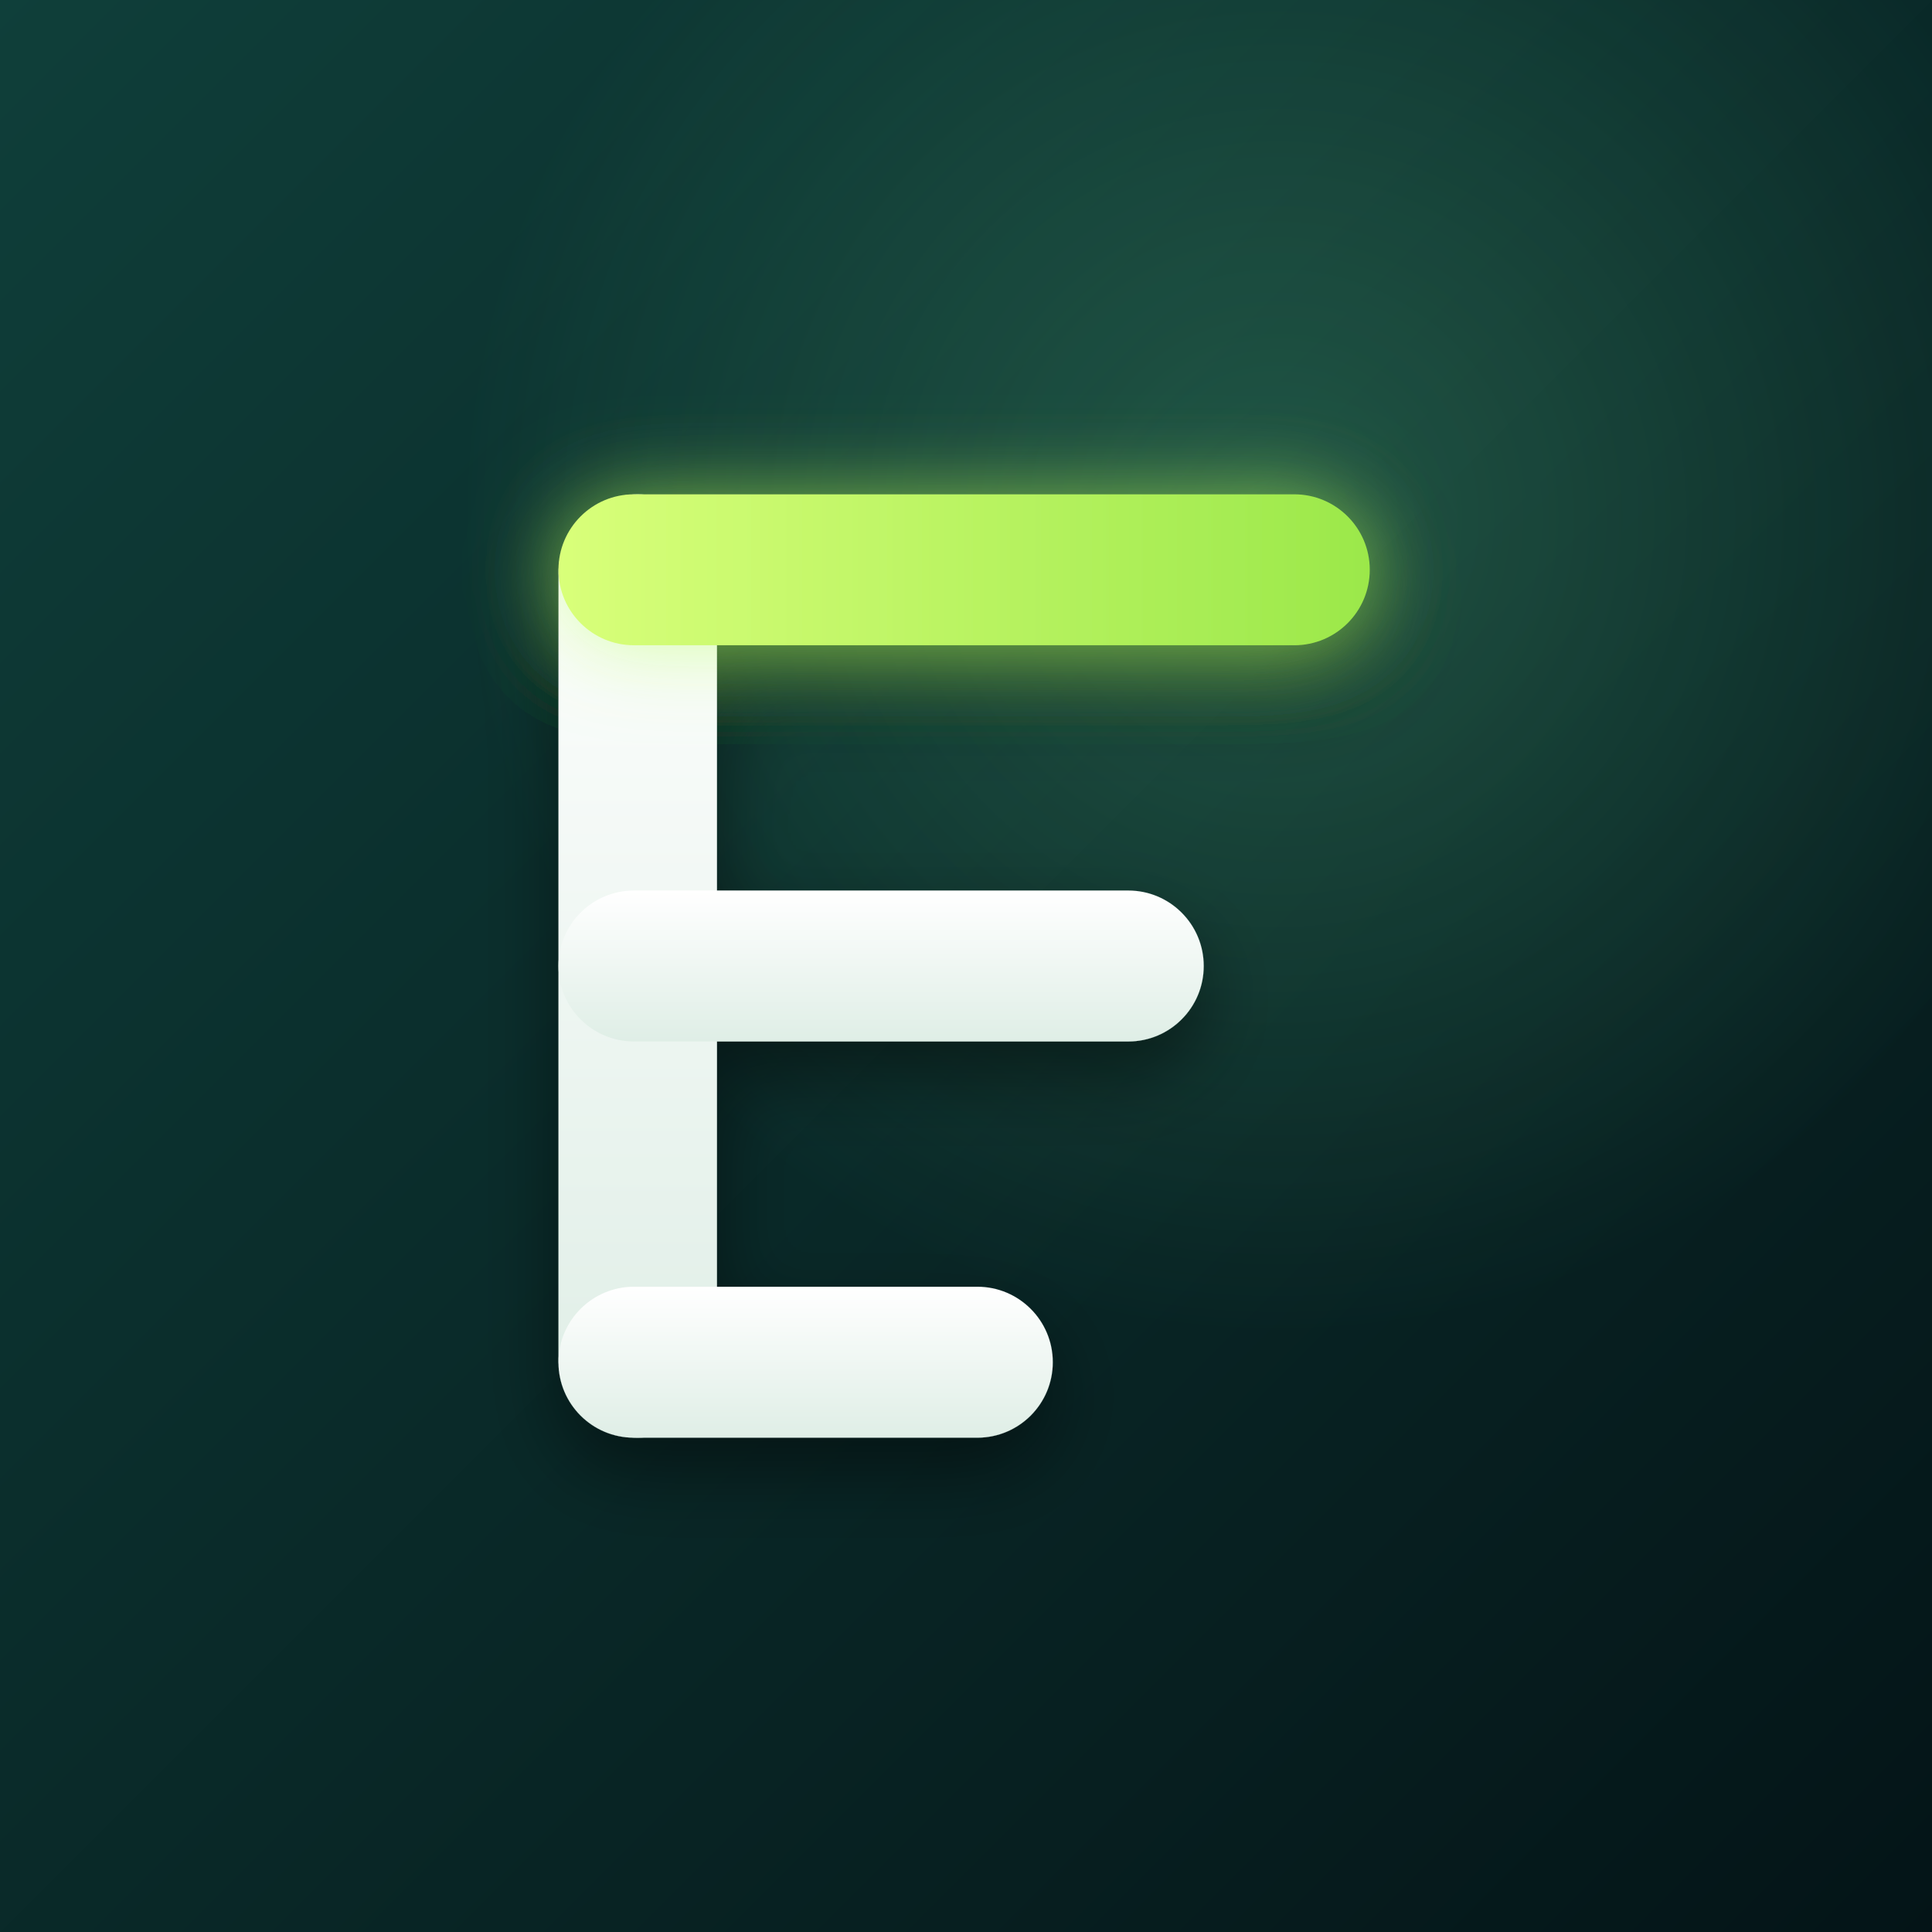
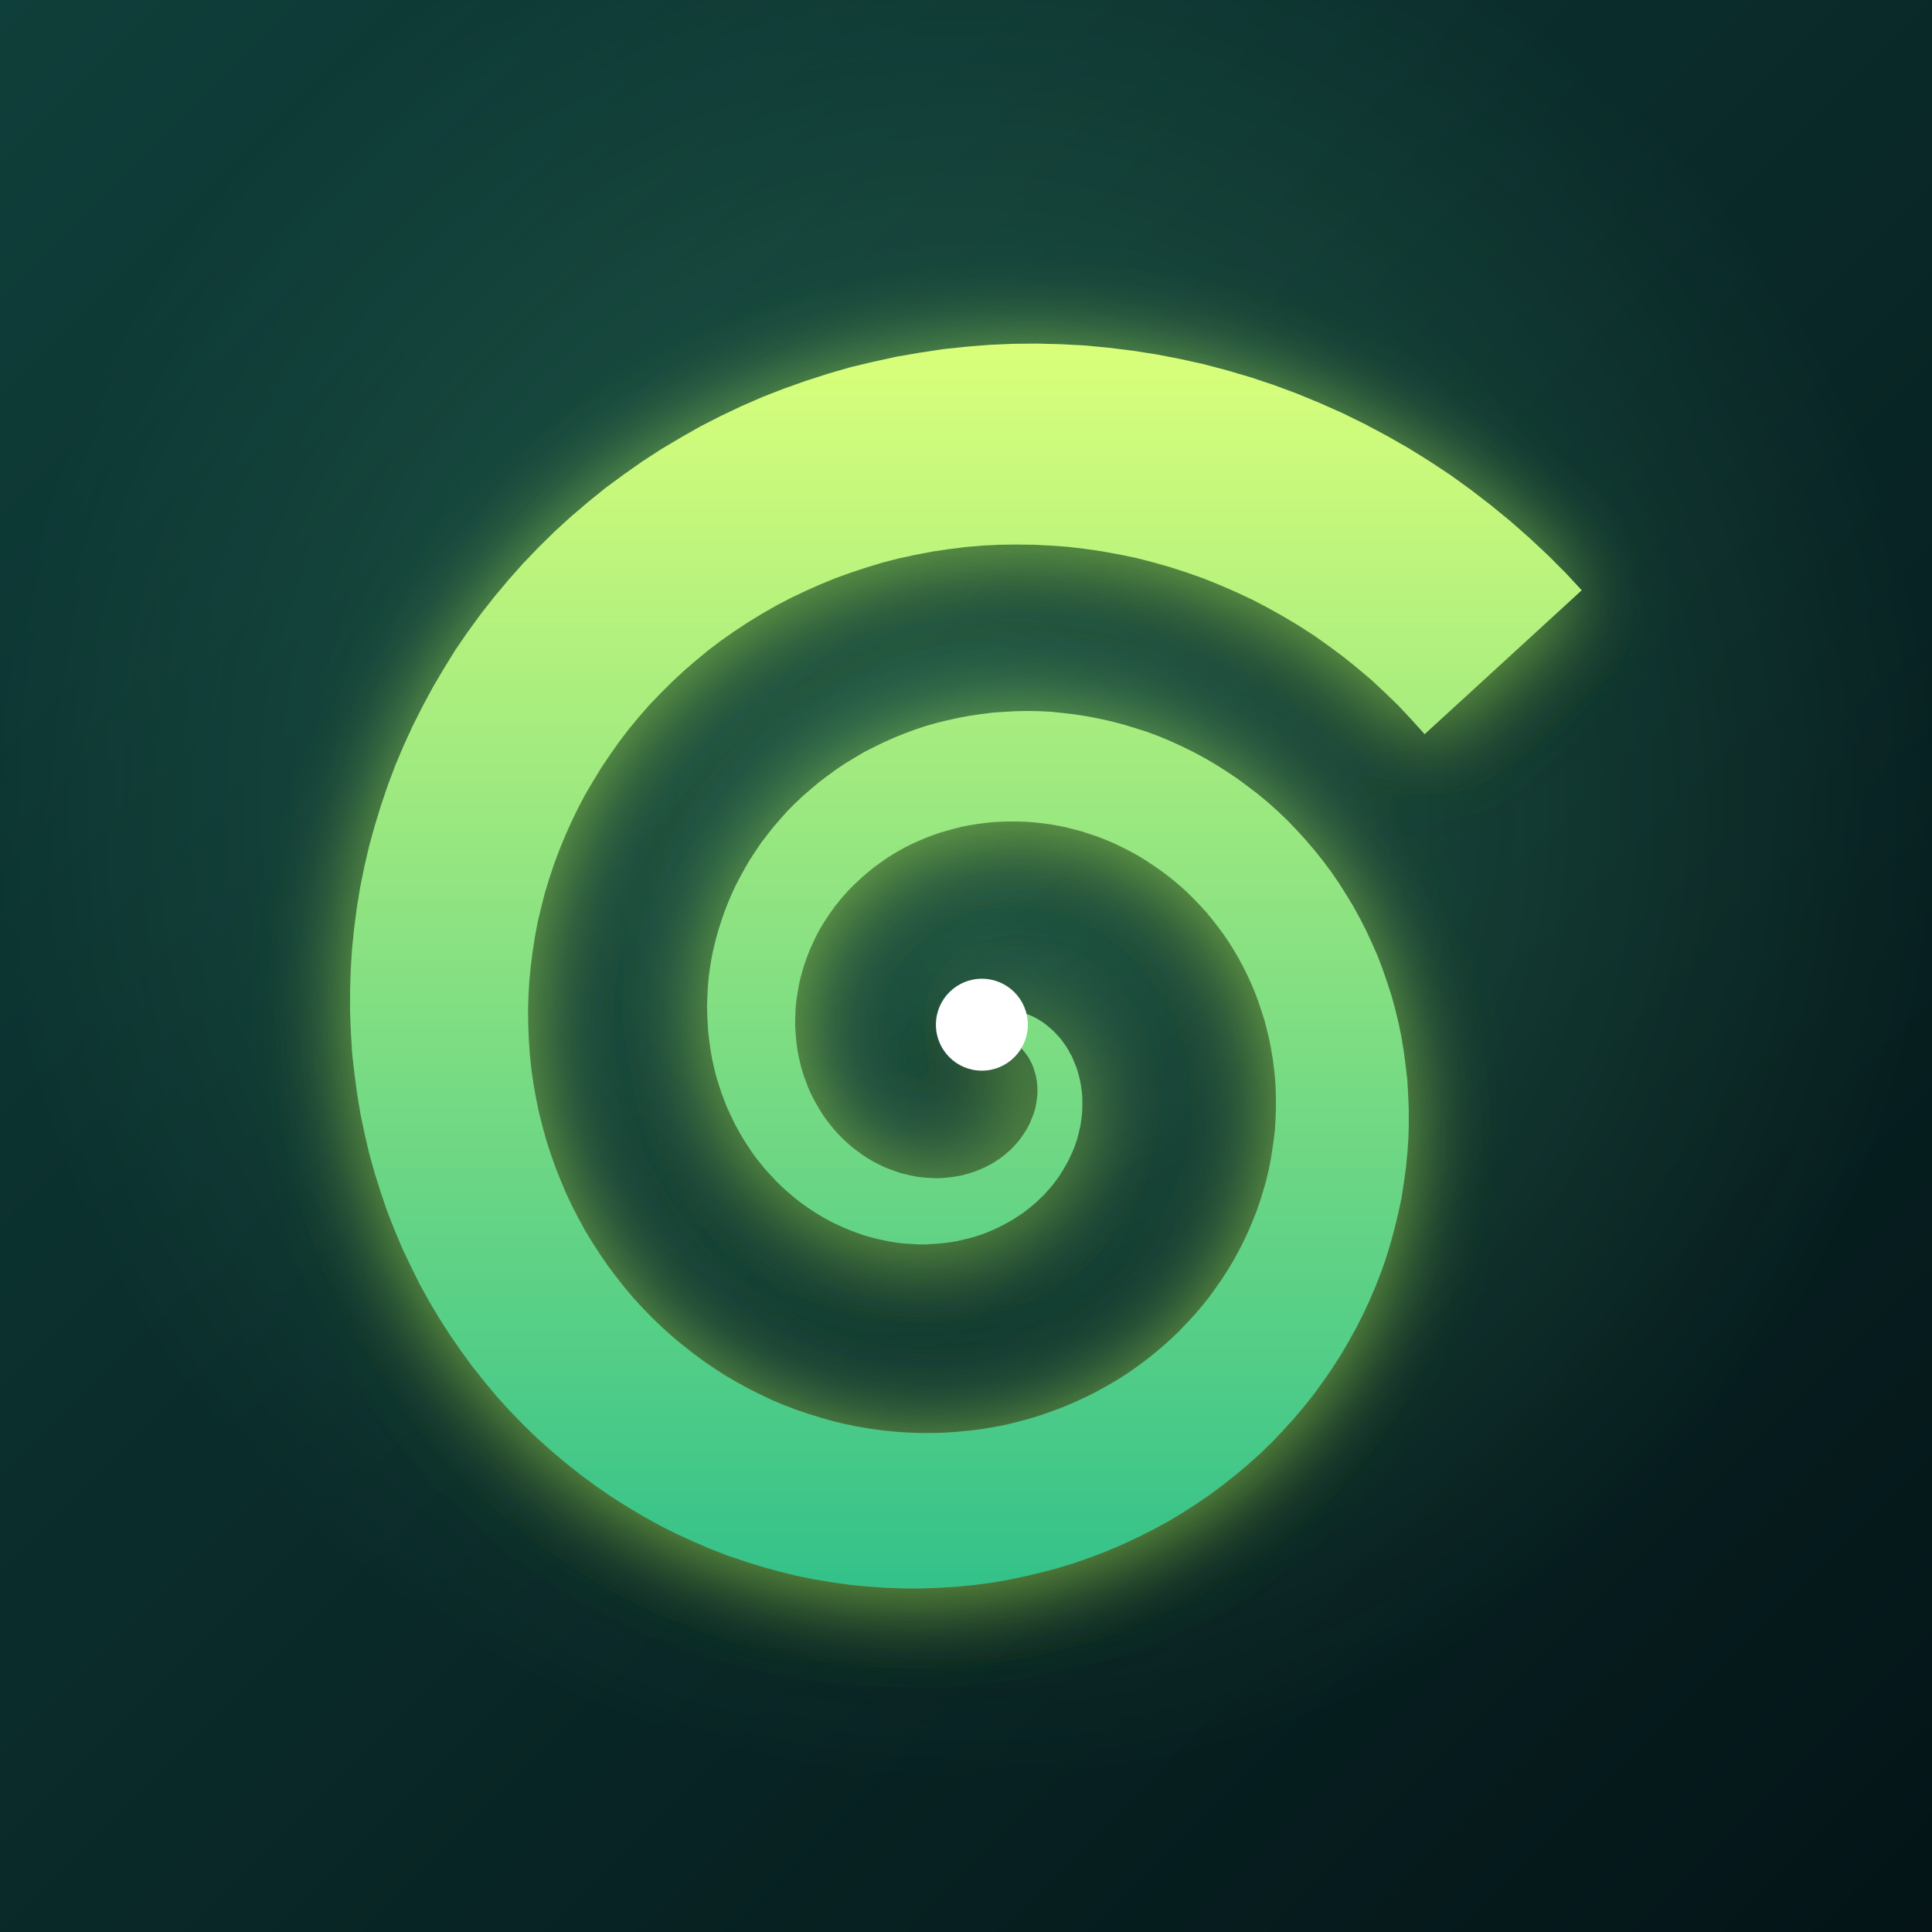
<svg xmlns="http://www.w3.org/2000/svg" viewBox="0 0 1024 1024">
  <defs>
    <linearGradient id="bg" x1="0" y1="0" x2="1" y2="1">
      <stop offset="0" stop-color="#0f3f3a" />
      <stop offset="1" stop-color="#041417" />
    </linearGradient>
-     <radialGradient id="glow" cx=".66" cy=".27" r=".42">
-       <stop offset="0" stop-color="#7dffb0" stop-opacity=".20" />
+     <radialGradient id="glow" cx=".5" cy=".42" r=".5">
+       <stop offset="0" stop-color="#7dffb0" stop-opacity=".22" />
      <stop offset="1" stop-color="#7dffb0" stop-opacity="0" />
    </radialGradient>
-     <linearGradient id="lime" x1="0" y1="0" x2="1" y2="0">
-       <stop offset="0" stop-color="#d9ff7a" />
-       <stop offset="1" stop-color="#9be84a" />
+     <linearGradient id="lime" x1="0" y1="1" x2="1" y2="0">
+       <stop offset="0" stop-color="#7ee06a" />
+       <stop offset="1" stop-color="#e2ff7e" />
+     </linearGradient>
+     <linearGradient id="lime2" x1="0" y1="1" x2="0" y2="0">
+       <stop offset="0" stop-color="#34c28a" />
+       <stop offset="1" stop-color="#d9ff7a" />
    </linearGradient>
    <linearGradient id="white" x1="0" y1="0" x2="0" y2="1">
-       <stop offset="0" stop-color="#ffffff" />
-       <stop offset="1" stop-color="#dfeee6" />
+       <stop offset="0" stop-color="#fff" />
+       <stop offset="1" stop-color="#cfe6dc" />
    </linearGradient>
-     <filter id="sh" x="-20%" y="-20%" width="140%" height="150%">
-       <feDropShadow dx="0" dy="18" stdDeviation="20" flood-color="#000" flood-opacity=".45" />
+     <filter id="sh" x="-30%" y="-30%" width="160%" height="170%">
+       <feDropShadow dx="0" dy="16" stdDeviation="18" flood-color="#000" flood-opacity=".45" />
    </filter>
-     <filter id="lg" x="-30%" y="-80%" width="160%" height="260%">
-       <feDropShadow dx="0" dy="0" stdDeviation="22" flood-color="#b6ff5e" flood-opacity=".55" />
+     <filter id="lg" x="-40%" y="-40%" width="180%" height="180%">
+       <feDropShadow dx="0" dy="0" stdDeviation="20" flood-color="#b6ff5e" flood-opacity=".5" />
    </filter>
  </defs>
  <rect width="1024" height="1024" fill="url(#bg)" />
  <rect width="1024" height="1024" fill="url(#glow)" />
-   <g filter="url(#sh)">
-     <rect x="296" y="262" width="84" height="500" rx="42" fill="url(#white)" />
-     <rect x="296" y="682" width="262" height="80" rx="40" fill="url(#white)" />
-     <rect x="296" y="472" width="342" height="80" rx="40" fill="url(#white)" />
-     <rect x="296" y="262" width="430" height="80" rx="40" fill="url(#lime)" filter="url(#lg)" />
+   <g filter="url(#sh)" transform="translate(512 512) scale(1.107) translate(-509.4 -494.9)">
+     <path d="M518.1 527.7 L518.9 527.7 L519.7 527.7 L520.4 527.7 L521.0 527.7 L521.7 527.7 L522.3 527.7 L523.0 527.8 L523.6 527.9 L524.3 528.0 L524.9 528.1 L525.6 528.3 L526.2 528.4 L526.9 528.6 L527.6 528.9 L528.3 529.1 L528.9 529.4 L529.6 529.7 L530.3 530.1 L531.0 530.5 L531.6 530.9 L532.3 531.3 L533.0 531.8 L533.6 532.3 L534.3 532.8 L534.9 533.4 L535.5 534.0 L536.1 534.6 L536.7 535.2 L537.3 535.9 L537.9 536.7 L538.4 537.4 L539.0 538.2 L539.5 539.0 L540.0 539.9 L540.4 540.7 L540.9 541.7 L541.3 542.6 L541.7 543.6 L542.0 544.6 L542.3 545.6 L542.6 546.6 L542.9 547.7 L543.1 548.8 L543.3 549.9 L543.4 551.0 L543.5 552.2 L543.6 553.4 L543.6 554.6 L543.6 555.8 L543.5 557.0 L543.4 558.2 L543.2 559.5 L543.0 560.8 L542.8 562.0 L542.5 563.3 L542.1 564.6 L541.7 565.9 L541.2 567.1 L540.7 568.4 L540.2 569.7 L539.6 571.0 L538.9 572.2 L538.2 573.5 L537.4 574.7 L536.6 576.0 L535.7 577.2 L534.8 578.4 L533.8 579.6 L532.8 580.7 L531.7 581.9 L530.6 583.0 L529.4 584.0 L528.2 585.1 L526.9 586.1 L525.6 587.1 L524.2 588.0 L522.8 588.9 L521.3 589.8 L519.8 590.6 L518.2 591.4 L516.6 592.1 L514.9 592.8 L513.3 593.4 L511.5 594.0 L509.8 594.5 L508.0 595.0 L506.2 595.4 L504.3 595.7 L502.4 596.0 L500.5 596.2 L498.6 596.4 L496.6 596.5 L494.6 596.5 L492.6 596.4 L490.6 596.3 L488.6 596.1 L486.5 595.9 L484.5 595.5 L482.4 595.1 L480.4 594.6 L478.3 594.1 L476.2 593.4 L474.2 592.7 L472.1 591.9 L470.1 591.1 L468.1 590.1 L466.1 589.1 L464.1 588.0 L462.1 586.8 L460.2 585.6 L458.3 584.2 L456.4 582.8 L454.6 581.4 L452.8 579.8 L451.0 578.2 L449.3 576.5 L447.6 574.7 L446.0 572.9 L444.4 570.9 L442.9 569.0 L441.4 566.9 L440.0 564.8 L438.7 562.6 L437.4 560.4 L436.2 558.1 L435.0 555.7 L433.9 553.3 L433.0 550.8 L432.0 548.3 L431.2 545.8 L430.4 543.1 L429.8 540.5 L429.2 537.8 L428.7 535.1 L428.3 532.3 L428.0 529.5 L427.8 526.7 L427.6 523.8 L427.6 520.9 L427.7 518.0 L427.8 515.1 L428.1 512.2 L428.5 509.2 L429.0 506.3 L429.5 503.4 L430.2 500.4 L431.0 497.5 L431.9 494.5 L432.9 491.6 L434.0 488.7 L435.2 485.8 L436.5 483.0 L437.9 480.1 L439.4 477.3 L441.0 474.6 L442.8 471.8 L444.6 469.2 L446.5 466.5 L448.6 463.9 L450.7 461.4 L452.9 458.9 L455.3 456.5 L457.7 454.2 L460.2 451.9 L462.8 449.7 L465.5 447.5 L468.3 445.5 L471.1 443.5 L474.1 441.6 L477.1 439.8 L480.2 438.1 L483.4 436.5 L486.7 435.0 L490.0 433.6 L493.4 432.3 L496.8 431.1 L500.3 430.1 L503.9 429.1 L507.5 428.2 L511.1 427.5 L514.8 426.9 L518.6 426.4 L522.4 426.0 L526.2 425.8 L530.0 425.7 L533.9 425.7 L537.7 425.8 L541.6 426.1 L545.5 426.5 L549.4 427.0 L553.4 427.7 L557.3 428.5 L561.2 429.5 L565.0 430.5 L568.9 431.8 L572.8 433.1 L576.6 434.6 L580.4 436.2 L584.1 438.0 L587.8 439.9 L591.5 441.9 L595.1 444.1 L598.6 446.4 L602.1 448.8 L605.5 451.3 L608.9 454.0 L612.2 456.8 L615.4 459.7 L618.5 462.8 L621.5 465.9 L624.5 469.2 L627.3 472.6 L630.0 476.1 L632.7 479.7 L635.2 483.4 L637.6 487.2 L639.9 491.2 L642.1 495.2 L644.1 499.3 L646.0 503.4 L647.8 507.7 L649.4 512.0 L650.9 516.5 L652.3 520.9 L653.5 525.5 L654.6 530.1 L655.5 534.8 L656.3 539.5 L656.9 544.2 L657.4 549.0 L657.7 553.9 L657.8 558.7 L657.8 563.6 L657.6 568.5 L657.3 573.4 L656.7 578.4 L656.0 583.3 L655.2 588.2 L654.2 593.1 L653.0 598.1 L651.6 602.9 L650.1 607.8 L648.4 612.6 L646.5 617.4 L644.5 622.1 L642.3 626.8 L639.9 631.5 L637.4 636.0 L634.7 640.5 L631.8 645.0 L628.8 649.3 L625.7 653.6 L622.3 657.8 L618.9 661.8 L615.2 665.8 L611.5 669.7 L607.6 673.4 L603.5 677.1 L599.3 680.6 L595.0 684.0 L590.5 687.3 L586.0 690.4 L581.3 693.4 L576.4 696.2 L571.5 698.9 L566.5 701.4 L561.3 703.8 L556.1 706.0 L550.8 708.0 L545.4 709.9 L539.9 711.6 L534.3 713.1 L528.7 714.5 L523.0 715.6 L517.2 716.6 L511.4 717.3 L505.5 717.9 L499.7 718.3 L493.7 718.5 L487.8 718.5 L481.8 718.3 L475.8 717.9 L469.8 717.3 L463.8 716.5 L457.8 715.5 L451.9 714.3 L445.9 712.9 L440.0 711.2 L434.1 709.4 L428.2 707.4 L422.4 705.2 L416.7 702.8 L411.0 700.1 L405.4 697.3 L399.9 694.3 L394.4 691.1 L389.1 687.7 L383.8 684.1 L378.7 680.3 L373.6 676.3 L368.7 672.2 L363.9 667.9 L359.2 663.4 L354.6 658.7 L350.2 653.9 L346.0 648.9 L341.9 643.7 L337.9 638.4 L334.2 633.0 L330.6 627.4 L327.1 621.7 L323.9 615.8 L320.8 609.8 L317.9 603.7 L315.3 597.5 L312.8 591.2 L310.5 584.7 L308.4 578.2 L306.6 571.6 L304.9 564.9 L303.5 558.1 L302.3 551.3 L301.3 544.4 L300.6 537.5 L300.1 530.5 L299.8 523.4 L299.7 516.4 L299.9 509.3 L300.3 502.2 L301.0 495.1 L301.9 488.0 L303.0 480.9 L304.3 473.9 L306.0 466.8 L307.8 459.8 L309.9 452.9 L312.2 446.0 L314.8 439.1 L317.6 432.3 L320.6 425.6 L323.8 419.0 L327.3 412.4 L331.1 406.0 L335.0 399.6 L339.2 393.4 L343.5 387.3 L348.1 381.3 L352.9 375.5 L357.9 369.8 L363.2 364.3 L368.6 358.9 L374.2 353.7 L380.0 348.7 L385.9 343.8 L392.1 339.1 L398.4 334.7 L404.9 330.4 L411.6 326.3 L418.4 322.4 L425.3 318.8 L432.4 315.4 L439.6 312.2 L446.9 309.2 L454.4 306.5 L462.0 304.0 L469.6 301.7 L477.4 299.7 L485.3 298.0 L493.2 296.5 L501.2 295.3 L509.2 294.3 L517.3 293.6 L525.5 293.2 L533.7 293.1 L541.9 293.2 L550.1 293.6 L558.3 294.2 L566.6 295.2 L574.8 296.4 L583.0 297.9 L591.2 299.6 L599.3 301.7 L607.4 304.0 L615.4 306.6 L623.3 309.4 L631.2 312.6 L639.0 316.0 L646.7 319.6 L654.3 323.6 L661.8 327.8 L669.1 332.2 L676.4 336.9 L683.4 341.9 L690.4 347.1 L697.2 352.6 L703.8 358.2 L710.2 364.2 L716.5 370.3 L722.5 376.7 L729.0 383.9 L804.2 315.0 L796.5 306.7 L787.9 298.1 L779.0 289.8 L769.9 281.8 L760.6 274.2 L751.0 266.8 L741.3 259.8 L731.3 253.2 L721.2 246.9 L710.8 241.0 L700.3 235.4 L689.7 230.2 L678.9 225.4 L668.0 220.9 L657.0 216.8 L645.9 213.1 L634.7 209.8 L623.4 206.8 L612.1 204.3 L600.7 202.1 L589.2 200.3 L577.8 198.9 L566.4 197.8 L554.9 197.2 L543.5 196.9 L532.1 197.0 L520.7 197.5 L509.4 198.4 L498.2 199.6 L487.0 201.3 L476.0 203.2 L465.0 205.6 L454.1 208.2 L443.4 211.3 L432.8 214.7 L422.4 218.4 L412.1 222.4 L402.0 226.8 L392.1 231.5 L382.3 236.5 L372.8 241.9 L363.4 247.5 L354.3 253.4 L345.5 259.6 L336.8 266.0 L328.4 272.8 L320.2 279.8 L312.3 287.0 L304.7 294.5 L297.4 302.1 L290.3 310.1 L283.5 318.2 L277.0 326.5 L270.8 335.0 L264.9 343.6 L259.4 352.5 L254.1 361.5 L249.2 370.6 L244.5 379.9 L240.2 389.3 L236.2 398.7 L232.6 408.3 L229.3 418.0 L226.3 427.8 L223.6 437.6 L221.3 447.5 L219.3 457.4 L217.7 467.3 L216.4 477.3 L215.4 487.2 L214.8 497.2 L214.5 507.1 L214.5 517.0 L214.9 526.9 L215.5 536.8 L216.6 546.5 L217.9 556.2 L219.5 565.9 L221.5 575.4 L223.7 584.8 L226.3 594.1 L229.2 603.3 L232.3 612.4 L235.8 621.3 L239.5 630.1 L243.6 638.7 L247.8 647.2 L252.4 655.5 L257.2 663.6 L262.3 671.5 L267.6 679.2 L273.1 686.7 L278.9 694.0 L284.8 701.1 L291.0 707.9 L297.4 714.5 L304.0 720.9 L310.8 727.0 L317.8 732.9 L324.9 738.5 L332.2 743.9 L339.6 749.0 L347.2 753.8 L354.9 758.4 L362.7 762.7 L370.6 766.7 L378.7 770.4 L386.8 773.9 L395.0 777.1 L403.3 779.9 L411.6 782.5 L420.0 784.8 L428.5 786.9 L437.0 788.6 L445.5 790.0 L454.0 791.2 L462.5 792.0 L471.0 792.6 L479.5 792.9 L487.9 792.9 L496.4 792.6 L504.7 792.1 L513.1 791.3 L521.3 790.2 L529.5 788.8 L537.6 787.1 L545.7 785.2 L553.6 783.1 L561.4 780.7 L569.1 778.0 L576.7 775.1 L584.2 771.9 L591.5 768.5 L598.7 764.9 L605.7 761.1 L612.6 757.0 L619.3 752.7 L625.8 748.3 L632.1 743.6 L638.3 738.7 L644.3 733.7 L650.1 728.5 L655.7 723.1 L661.0 717.5 L666.2 711.8 L671.2 705.9 L675.9 700.0 L680.4 693.8 L684.7 687.6 L688.8 681.2 L692.6 674.7 L696.2 668.2 L699.6 661.5 L702.7 654.8 L705.6 648.0 L708.3 641.1 L710.7 634.1 L712.8 627.2 L714.7 620.1 L716.4 613.1 L717.9 606.0 L719.0 598.9 L720.0 591.8 L720.7 584.7 L721.2 577.6 L721.4 570.6 L721.4 563.5 L721.1 556.5 L720.7 549.5 L719.9 542.6 L719.0 535.8 L717.9 529.0 L716.5 522.2 L714.9 515.6 L713.1 509.0 L711.0 502.6 L708.8 496.2 L706.4 489.9 L703.7 483.8 L700.9 477.8 L697.9 471.9 L694.7 466.1 L691.3 460.5 L687.8 455.0 L684.1 449.6 L680.2 444.4 L676.2 439.4 L672.0 434.5 L667.7 429.8 L663.3 425.2 L658.7 420.8 L654.0 416.6 L649.2 412.6 L644.2 408.8 L639.2 405.1 L634.1 401.7 L628.9 398.4 L623.6 395.3 L618.2 392.4 L612.7 389.7 L607.2 387.2 L601.7 384.9 L596.1 382.8 L590.4 381.0 L584.8 379.3 L579.1 377.8 L573.3 376.5 L567.6 375.4 L561.9 374.5 L556.1 373.8 L550.4 373.2 L544.7 372.9 L539.0 372.8 L533.3 372.9 L527.7 373.2 L522.1 373.6 L516.6 374.3 L511.1 375.1 L505.7 376.1 L500.3 377.3 L495.0 378.6 L489.8 380.1 L484.7 381.8 L479.6 383.7 L474.7 385.7 L469.8 387.9 L465.1 390.2 L460.4 392.6 L455.9 395.3 L451.4 398.0 L447.1 400.9 L443.0 403.9 L438.9 407.0 L435.0 410.3 L431.2 413.6 L427.5 417.1 L424.0 420.6 L420.7 424.3 L417.4 428.1 L414.4 431.9 L411.4 435.8 L408.7 439.8 L406.0 443.9 L403.6 448.0 L401.3 452.2 L399.1 456.4 L397.1 460.7 L395.3 465.0 L393.6 469.4 L392.1 473.8 L390.7 478.2 L389.5 482.6 L388.4 487.1 L387.5 491.5 L386.8 495.9 L386.2 500.4 L385.8 504.8 L385.6 509.2 L385.4 513.6 L385.5 518.0 L385.7 522.3 L386.0 526.6 L386.5 530.9 L387.1 535.1 L387.8 539.2 L388.7 543.3 L389.7 547.4 L390.9 551.3 L392.2 555.3 L393.6 559.1 L395.1 562.9 L396.8 566.5 L398.5 570.1 L400.4 573.6 L402.4 577.1 L404.5 580.4 L406.6 583.6 L408.9 586.8 L411.3 589.8 L413.7 592.7 L416.3 595.5 L418.9 598.3 L421.6 600.9 L424.3 603.3 L427.1 605.7 L430.0 608.0 L432.9 610.1 L435.9 612.1 L438.9 614.0 L442.0 615.8 L445.1 617.5 L448.3 619.0 L451.4 620.4 L454.6 621.7 L457.8 622.9 L461.0 624.0 L464.3 624.9 L467.5 625.7 L470.8 626.4 L474.0 627.0 L477.2 627.5 L480.4 627.8 L483.6 628.0 L486.8 628.2 L490.0 628.2 L493.1 628.0 L496.2 627.8 L499.2 627.5 L502.3 627.1 L505.2 626.6 L508.2 625.9 L511.1 625.2 L513.9 624.4 L516.7 623.5 L519.4 622.5 L522.0 621.4 L524.6 620.2 L527.2 618.9 L529.6 617.6 L532.0 616.2 L534.3 614.7 L536.6 613.2 L538.7 611.6 L540.8 609.9 L542.8 608.2 L544.7 606.4 L546.6 604.6 L548.3 602.7 L550.0 600.8 L551.6 598.8 L553.1 596.8 L554.5 594.8 L555.8 592.7 L557.0 590.6 L558.2 588.5 L559.2 586.4 L560.2 584.3 L561.1 582.1 L561.9 579.9 L562.6 577.8 L563.2 575.6 L563.7 573.4 L564.2 571.3 L564.5 569.1 L564.8 567.0 L565.0 564.9 L565.1 562.8 L565.1 560.7 L565.1 558.6 L565.0 556.6 L564.8 554.6 L564.5 552.6 L564.2 550.7 L563.8 548.8 L563.3 546.9 L562.8 545.1 L562.2 543.3 L561.5 541.6 L560.8 539.9 L560.1 538.2 L559.2 536.7 L558.4 535.1 L557.5 533.6 L556.5 532.2 L555.5 530.8 L554.5 529.5 L553.4 528.3 L552.3 527.1 L551.2 526.0 L550.0 524.9 L548.8 523.9 L547.6 522.9 L546.4 522.0 L545.2 521.2 L543.9 520.4 L542.6 519.7 L541.4 519.1 L540.1 518.5 L538.8 518.0 L537.5 517.5 L536.3 517.1 L535.0 516.7 L533.7 516.4 L532.5 516.2 L531.2 516.0 L530.0 515.9 L528.8 515.8 L527.7 515.8 L526.5 515.8 L525.4 515.8 L524.3 515.9 L523.2 516.1 L522.2 516.2 L521.2 516.4 L520.2 516.6 L519.3 516.9 L518.4 517.2 L517.7 517.4 L517.1 517.7 L516.5 517.9 Z" fill="url(#lime2)" filter="url(#lg)" />
+     <circle cx="517" cy="523" r="22" fill="#fff" />
  </g>
</svg>
